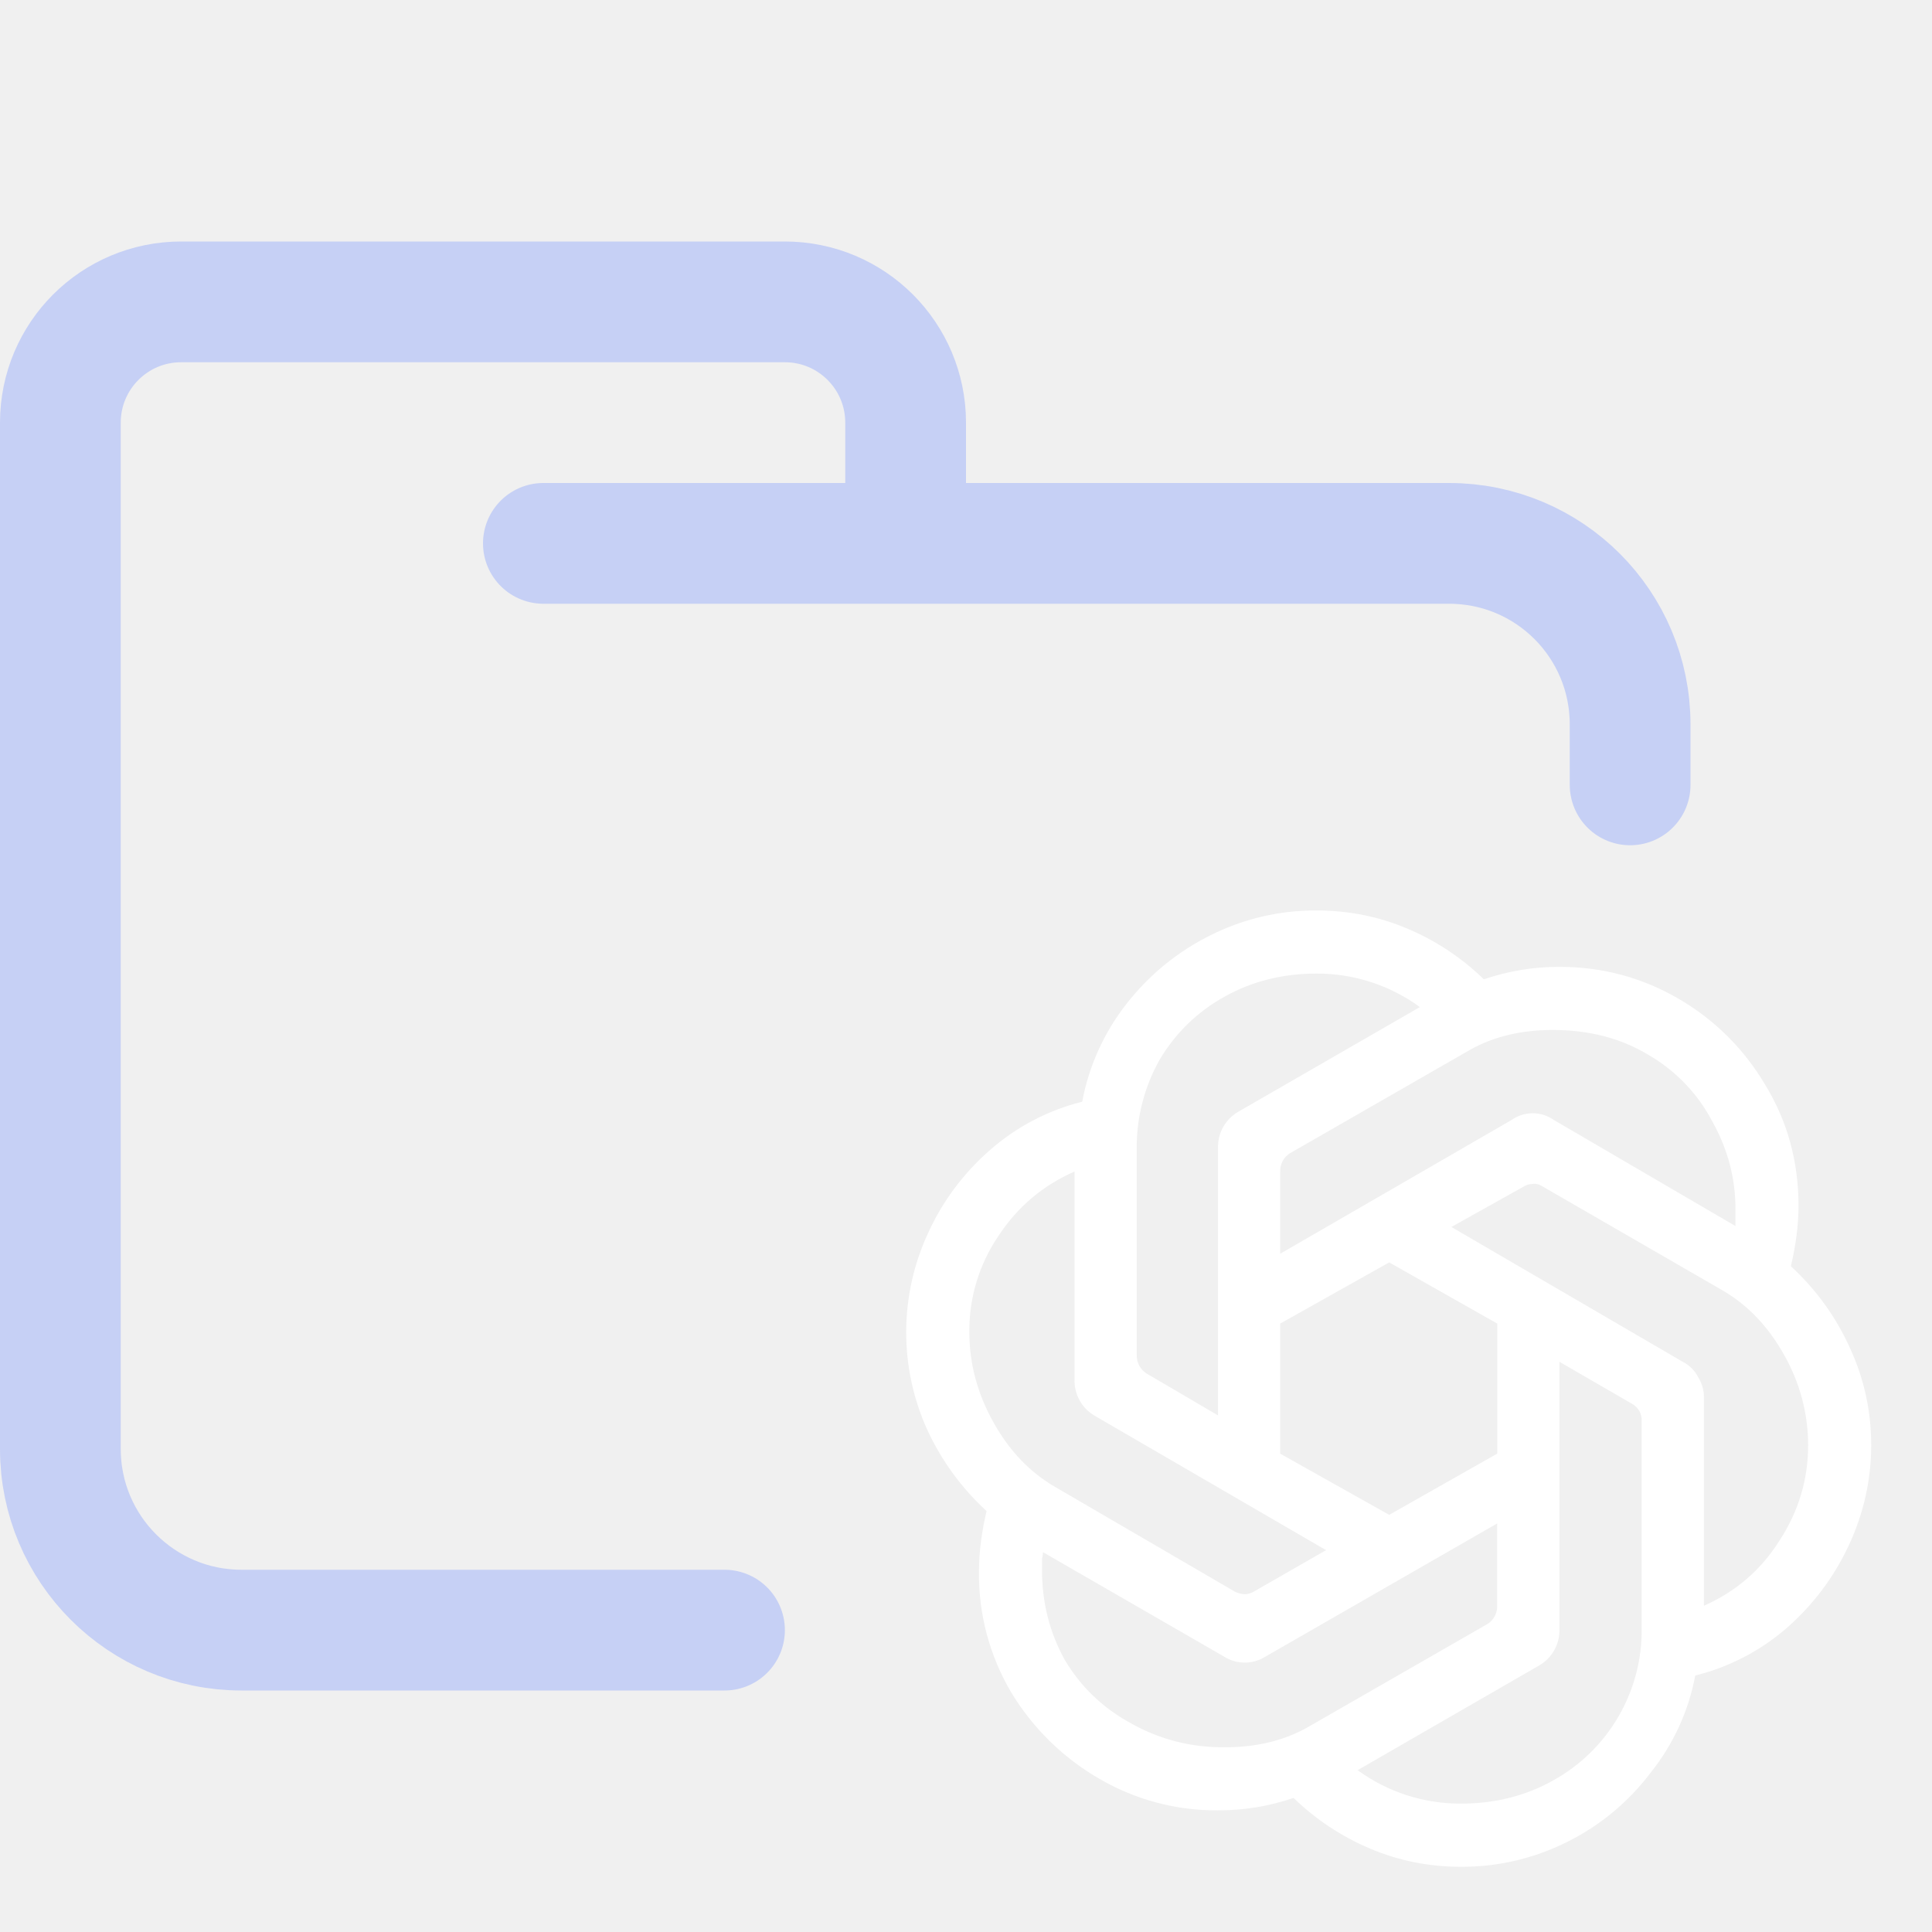
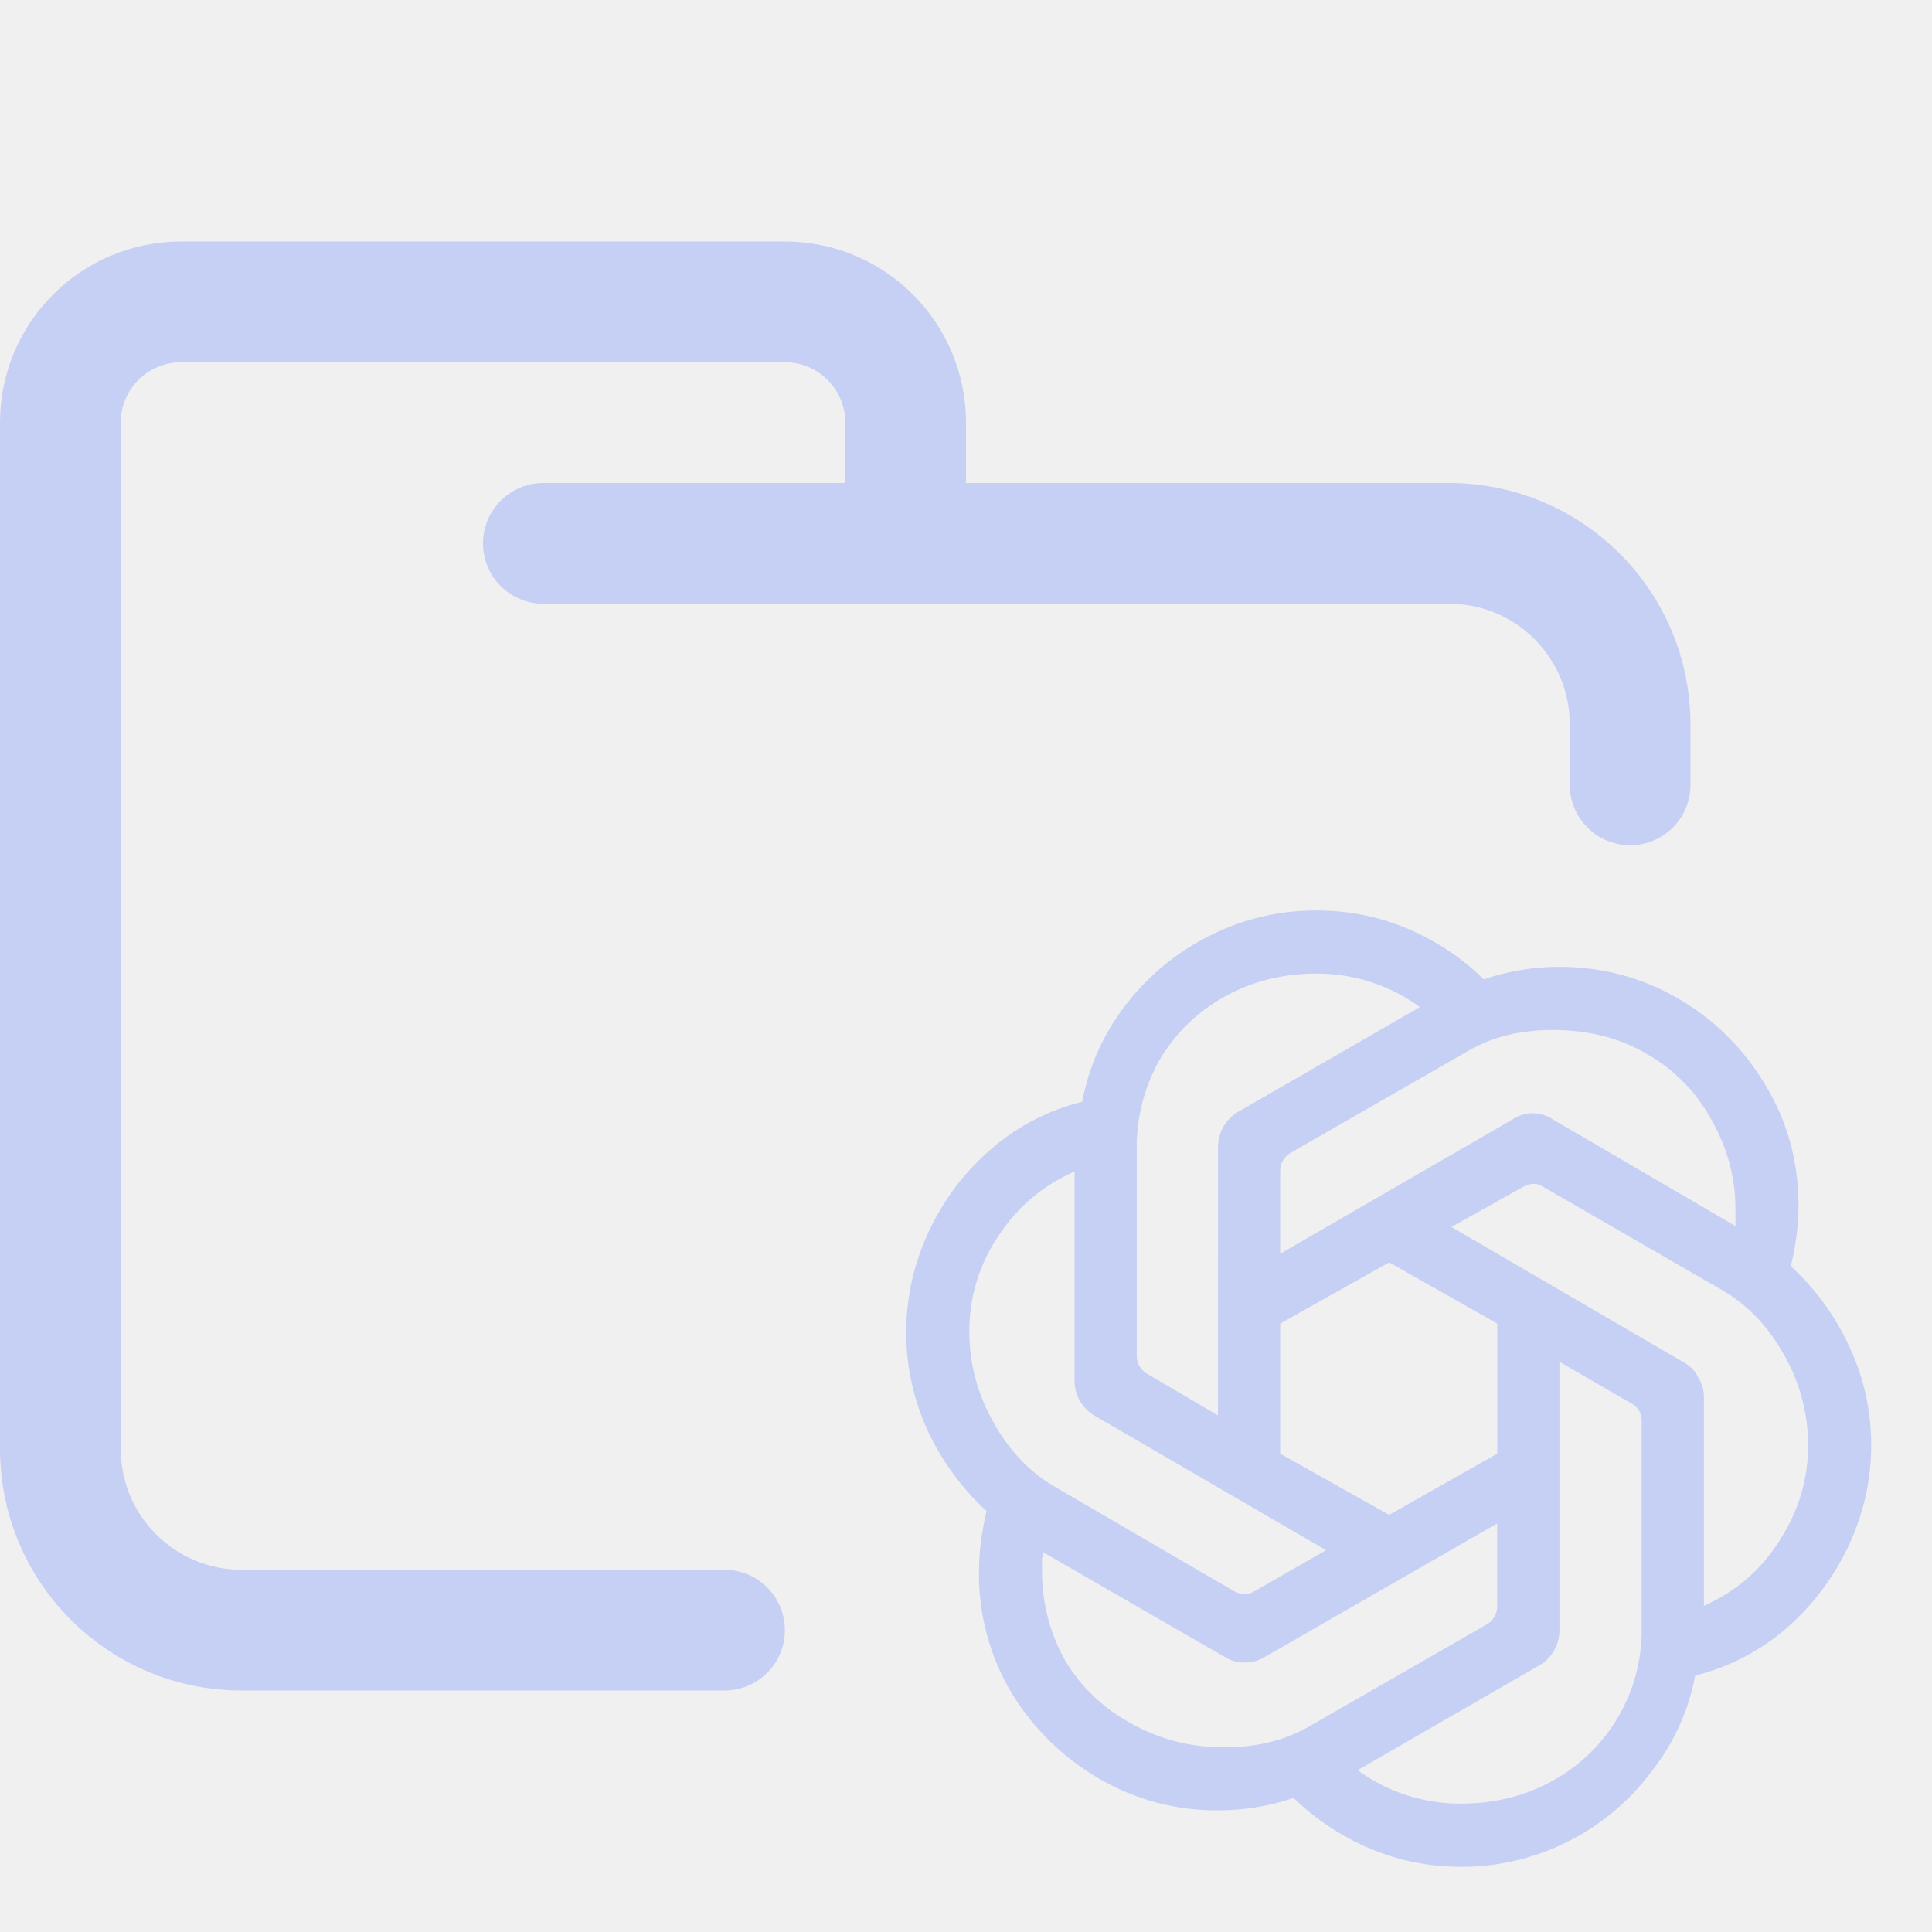
<svg xmlns="http://www.w3.org/2000/svg" width="16" height="16" viewBox="0 0 16 16">
  <path fill="none" stroke="#c6d0f5" stroke-linecap="round" stroke-linejoin="round" d="M4.5 4.5H12c.83 0 1.5.67 1.5 1.5v.5m-7.5 7H2A1.5 1.5 0 0 1 .5 12V3.5a1 1 0 0 1 1-1h5a1 1 0 0 1 1 1v1" />
-   <path fill="#ffffff" d="M11.248 18.25q-.825 0-1.568-.314a4.3 4.3 0 0 1-1.32-.874 4 4 0 0 1-1.304.214 4 4 0 0 1-2.046-.544 4.27 4.27 0 0 1-1.518-1.485 4 4 0 0 1-.56-2.095q0-.48.131-1.04A4.4 4.4 0 0 1 2.04 10.71a4.07 4.07 0 0 1 .017-3.4 4.2 4.2 0 0 1 1.056-1.418 3.8 3.8 0 0 1 1.6-.842 3.9 3.9 0 0 1 .76-1.683q.593-.759 1.451-1.188a4.04 4.04 0 0 1 1.832-.429q.825 0 1.567.313.742.314 1.32.875a4 4 0 0 1 1.304-.215q1.106 0 2.046.545a4.14 4.14 0 0 1 1.501 1.485q.578.941.578 2.095 0 .48-.132 1.04.66.61 1.023 1.419.363.792.363 1.666 0 .892-.38 1.717a4.3 4.3 0 0 1-1.072 1.435 3.8 3.8 0 0 1-1.584.825 3.8 3.8 0 0 1-.775 1.683 4.06 4.06 0 0 1-1.436 1.188 4.04 4.04 0 0 1-1.832.429m-4.076-2.062q.825 0 1.435-.347l3.103-1.782a.36.36 0 0 0 .164-.313v-1.42L7.881 14.62a.67.67 0 0 1-.726 0l-3.118-1.798a.5.5 0 0 1-.017.115v.198q0 .841.396 1.551.413.693 1.139 1.089a3.2 3.2 0 0 0 1.617.412m.165-2.69a.4.4 0 0 0 .181.05q.083 0 .165-.05l1.238-.71-3.977-2.31a.7.7 0 0 1-.363-.643v-3.58q-.825.362-1.32 1.122a2.9 2.9 0 0 0-.495 1.65q0 .809.413 1.55.412.743 1.072 1.123zm3.91 3.663q.875 0 1.585-.396a2.96 2.96 0 0 0 1.534-2.64v-3.564a.32.32 0 0 0-.165-.297l-1.254-.726v4.604a.7.7 0 0 1-.363.643l-3.119 1.799a3 3 0 0 0 1.783.577m.627-6.039V8.878L10.01 7.822 8.129 8.878v2.244l1.881 1.056zM7.057 5.859a.7.7 0 0 1 .363-.644l3.119-1.798a3 3 0 0 0-1.782-.578q-.874 0-1.584.396A2.96 2.96 0 0 0 6.05 4.324a3.07 3.07 0 0 0-.396 1.551v3.547q0 .199.165.314l1.237.726zm8.383 7.887q.825-.364 1.303-1.123.495-.758.495-1.65a3.15 3.15 0 0 0-.412-1.55q-.413-.743-1.073-1.123l-3.086-1.782q-.099-.065-.181-.049a.3.3 0 0 0-.165.05l-1.238.692 3.993 2.327a.6.6 0 0 1 .264.264.64.64 0 0 1 .1.363zm-3.317-8.382a.63.63 0 0 1 .726 0l3.135 1.831v-.297q0-.792-.396-1.501a2.86 2.86 0 0 0-1.105-1.155q-.71-.43-1.65-.43-.825 0-1.436.347L8.294 5.941a.36.36 0 0 0-.165.314v1.418z" transform="translate(6.7 6.7) scale(.48)" />
+   <path fill="#c6d0f5" d="M11.248 18.25q-.825 0-1.568-.314a4.3 4.3 0 0 1-1.32-.874 4 4 0 0 1-1.304.214 4 4 0 0 1-2.046-.544 4.27 4.27 0 0 1-1.518-1.485 4 4 0 0 1-.56-2.095q0-.48.131-1.04A4.4 4.4 0 0 1 2.04 10.71a4.07 4.07 0 0 1 .017-3.4 4.2 4.2 0 0 1 1.056-1.418 3.8 3.8 0 0 1 1.6-.842 3.9 3.9 0 0 1 .76-1.683q.593-.759 1.451-1.188a4.04 4.04 0 0 1 1.832-.429q.825 0 1.567.313.742.314 1.32.875a4 4 0 0 1 1.304-.215q1.106 0 2.046.545a4.14 4.14 0 0 1 1.501 1.485q.578.941.578 2.095 0 .48-.132 1.04.66.61 1.023 1.419.363.792.363 1.666 0 .892-.38 1.717a4.3 4.3 0 0 1-1.072 1.435 3.8 3.8 0 0 1-1.584.825 3.8 3.8 0 0 1-.775 1.683 4.06 4.06 0 0 1-1.436 1.188 4.04 4.04 0 0 1-1.832.429m-4.076-2.062q.825 0 1.435-.347l3.103-1.782a.36.36 0 0 0 .164-.313v-1.42L7.881 14.62a.67.67 0 0 1-.726 0l-3.118-1.798a.5.5 0 0 1-.017.115v.198q0 .841.396 1.551.413.693 1.139 1.089a3.2 3.2 0 0 0 1.617.412m.165-2.69a.4.4 0 0 0 .181.05q.083 0 .165-.05l1.238-.71-3.977-2.31a.7.7 0 0 1-.363-.643v-3.58q-.825.362-1.32 1.122a2.9 2.9 0 0 0-.495 1.65q0 .809.413 1.55.412.743 1.072 1.123zm3.91 3.663q.875 0 1.585-.396a2.96 2.96 0 0 0 1.534-2.64v-3.564a.32.32 0 0 0-.165-.297l-1.254-.726v4.604a.7.7 0 0 1-.363.643l-3.119 1.799a3 3 0 0 0 1.783.577m.627-6.039V8.878L10.01 7.822 8.129 8.878v2.244l1.881 1.056zM7.057 5.859a.7.7 0 0 1 .363-.644l3.119-1.798a3 3 0 0 0-1.782-.578q-.874 0-1.584.396A2.96 2.96 0 0 0 6.05 4.324a3.07 3.07 0 0 0-.396 1.551v3.547q0 .199.165.314l1.237.726zm8.383 7.887q.825-.364 1.303-1.123.495-.758.495-1.65a3.15 3.15 0 0 0-.412-1.55q-.413-.743-1.073-1.123l-3.086-1.782q-.099-.065-.181-.049a.3.3 0 0 0-.165.05l-1.238.692 3.993 2.327a.6.6 0 0 1 .264.264.64.64 0 0 1 .1.363zm-3.317-8.382a.63.63 0 0 1 .726 0l3.135 1.831v-.297q0-.792-.396-1.501a2.86 2.86 0 0 0-1.105-1.155q-.71-.43-1.65-.43-.825 0-1.436.347L8.294 5.941a.36.36 0 0 0-.165.314v1.418z" transform="translate(6.7 6.7) scale(.48)" />
</svg>
